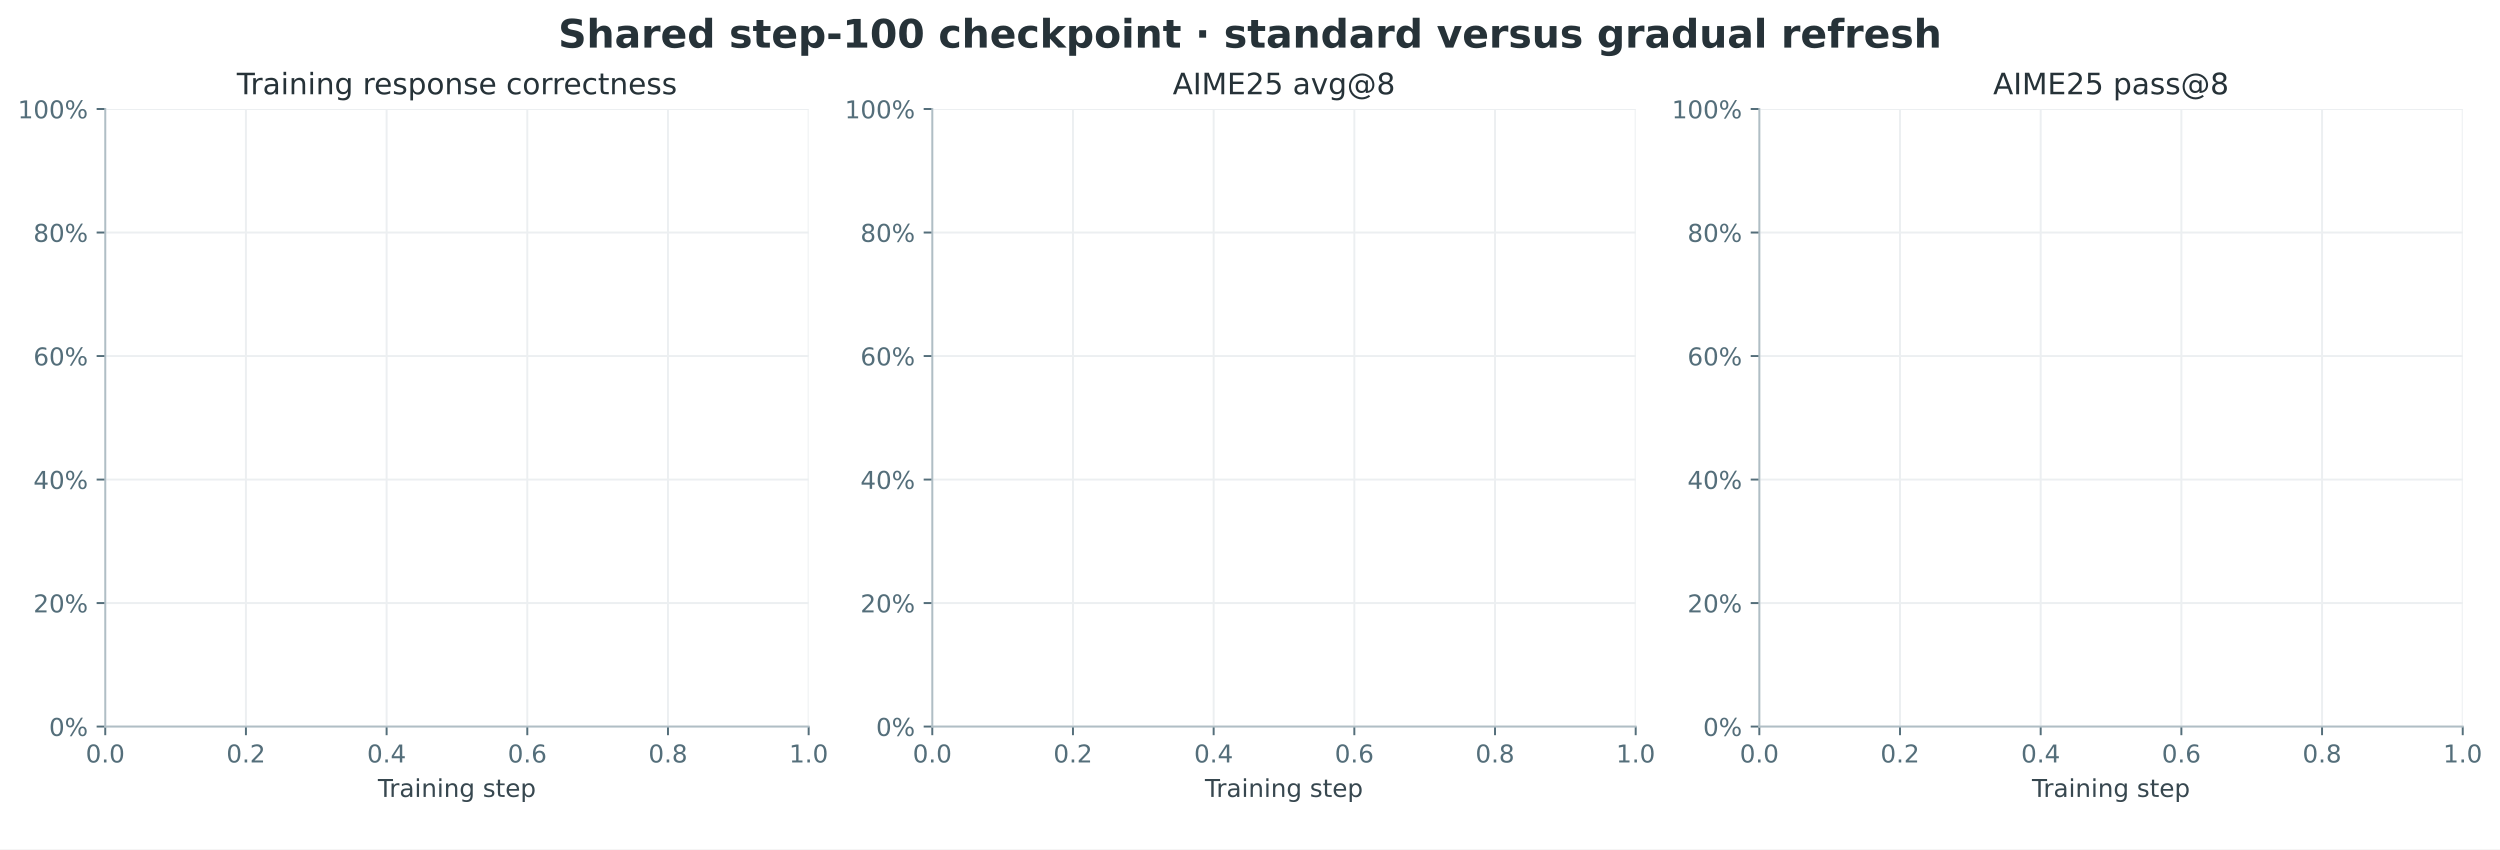
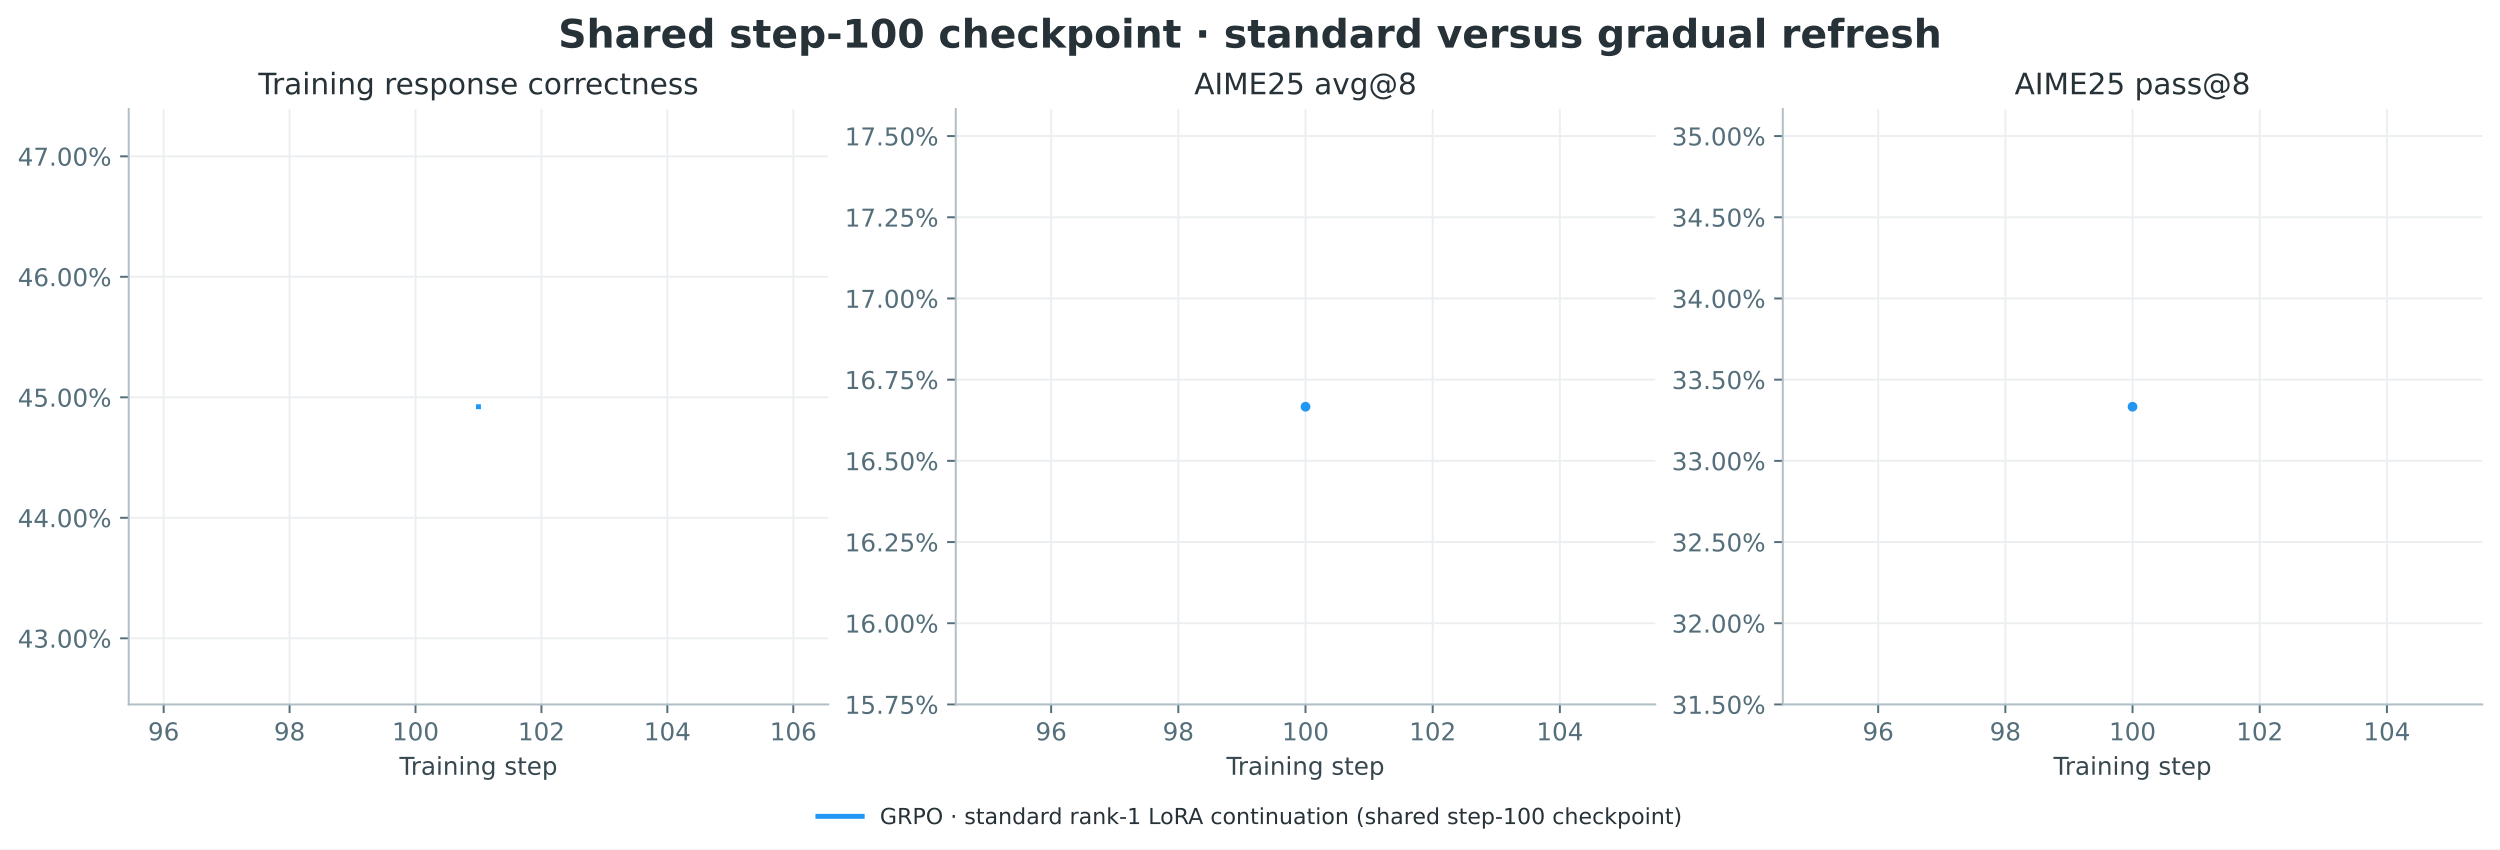
<svg xmlns="http://www.w3.org/2000/svg" xmlns:xlink="http://www.w3.org/1999/xlink" width="1016.4pt" height="345.3pt" viewBox="0 0 1016.4 345.3" version="1.1">
  <defs>
    <style type="text/css">*{stroke-linejoin: round; stroke-linecap: butt}</style>
  </defs>
  <g id="figure_1">
    <g id="patch_1">
      <path d="M 0 345.3 L 1016.4 345.3 L 1016.4 0 L 0 0 z " style="fill: #ffffff" />
    </g>
    <g id="axes_1">
      <g id="patch_2">
-         <path d="M 42.789 295.398 L 328.768 295.398 L 328.768 44.32 L 42.789 44.32 z " style="fill: #ffffff" />
+         <path d="M 52.33 286.398 L 336.72 286.398 L 336.72 44.32 L 52.33 44.32 z " style="fill: #ffffff" />
      </g>
      <g id="matplotlib.axis_1">
        <g id="xtick_1">
          <g id="line2d_1">
-             <path d="M 42.789 295.398 L 42.789 44.32 " clip-path="url(#p641fd383f0)" style="fill: none; stroke: #eceff1; stroke-width: 0.8; stroke-linecap: square" />
+             <path d="M 66.536 286.398 L 66.536 44.32 " clip-path="url(#p2295c2da92)" style="fill: none; stroke: #eceff1; stroke-width: 0.8; stroke-linecap: square" />
          </g>
          <g id="line2d_2">
            <defs>
              <path id="m4312fbdb51" d="M 0 0 L 0 3.5 " style="stroke: #546e7a; stroke-width: 0.8" />
            </defs>
            <g>
-               <use xlink:href="#m4312fbdb51" x="42.789" y="295.398" style="fill: #546e7a; stroke: #546e7a; stroke-width: 0.8" />
+               <use xlink:href="#m4312fbdb51" x="66.536" y="286.398" style="fill: #546e7a; stroke: #546e7a; stroke-width: 0.8" />
            </g>
          </g>
          <g id="text_1">
-             <text style="font-size: 10px; font-family: 'DejaVu Sans'; text-anchor: middle; fill: #546e7a" x="42.789" y="309.996" transform="rotate(-0 42.78906 309.9959)">0.0</text>
+             <text style="font-size: 10px; font-family: 'DejaVu Sans'; text-anchor: middle; fill: #546e7a" x="66.536" y="300.995" transform="rotate(-0 66.5364 300.9952)">96</text>
          </g>
        </g>
        <g id="xtick_2">
          <g id="line2d_3">
-             <path d="M 99.985 295.398 L 99.985 44.32 " clip-path="url(#p641fd383f0)" style="fill: none; stroke: #eceff1; stroke-width: 0.8; stroke-linecap: square" />
+             <path d="M 117.732 286.398 L 117.732 44.32 " clip-path="url(#p2295c2da92)" style="fill: none; stroke: #eceff1; stroke-width: 0.8; stroke-linecap: square" />
          </g>
          <g id="line2d_4">
            <g>
-               <use xlink:href="#m4312fbdb51" x="99.985" y="295.398" style="fill: #546e7a; stroke: #546e7a; stroke-width: 0.8" />
+               <use xlink:href="#m4312fbdb51" x="117.732" y="286.398" style="fill: #546e7a; stroke: #546e7a; stroke-width: 0.8" />
            </g>
          </g>
          <g id="text_2">
-             <text style="font-size: 10px; font-family: 'DejaVu Sans'; text-anchor: middle; fill: #546e7a" x="99.985" y="309.996" transform="rotate(-0 99.98491 309.9959)">0.2</text>
+             <text style="font-size: 10px; font-family: 'DejaVu Sans'; text-anchor: middle; fill: #546e7a" x="117.732" y="300.995" transform="rotate(-0 117.7317 300.9952)">98</text>
          </g>
        </g>
        <g id="xtick_3">
          <g id="line2d_5">
-             <path d="M 157.181 295.398 L 157.181 44.32 " clip-path="url(#p641fd383f0)" style="fill: none; stroke: #eceff1; stroke-width: 0.8; stroke-linecap: square" />
+             <path d="M 168.927 286.398 L 168.927 44.32 " clip-path="url(#p2295c2da92)" style="fill: none; stroke: #eceff1; stroke-width: 0.8; stroke-linecap: square" />
          </g>
          <g id="line2d_6">
            <g>
-               <use xlink:href="#m4312fbdb51" x="157.181" y="295.398" style="fill: #546e7a; stroke: #546e7a; stroke-width: 0.8" />
+               <use xlink:href="#m4312fbdb51" x="168.927" y="286.398" style="fill: #546e7a; stroke: #546e7a; stroke-width: 0.8" />
            </g>
          </g>
          <g id="text_3">
-             <text style="font-size: 10px; font-family: 'DejaVu Sans'; text-anchor: middle; fill: #546e7a" x="157.181" y="309.996" transform="rotate(-0 157.1807 309.9959)">0.4</text>
+             <text style="font-size: 10px; font-family: 'DejaVu Sans'; text-anchor: middle; fill: #546e7a" x="168.927" y="300.995" transform="rotate(-0 168.9271 300.9952)">100</text>
          </g>
        </g>
        <g id="xtick_4">
          <g id="line2d_7">
-             <path d="M 214.377 295.398 L 214.377 44.32 " clip-path="url(#p641fd383f0)" style="fill: none; stroke: #eceff1; stroke-width: 0.8; stroke-linecap: square" />
+             <path d="M 220.122 286.398 L 220.122 44.32 " clip-path="url(#p2295c2da92)" style="fill: none; stroke: #eceff1; stroke-width: 0.8; stroke-linecap: square" />
          </g>
          <g id="line2d_8">
            <g>
-               <use xlink:href="#m4312fbdb51" x="214.377" y="295.398" style="fill: #546e7a; stroke: #546e7a; stroke-width: 0.8" />
+               <use xlink:href="#m4312fbdb51" x="220.122" y="286.398" style="fill: #546e7a; stroke: #546e7a; stroke-width: 0.8" />
            </g>
          </g>
          <g id="text_4">
-             <text style="font-size: 10px; font-family: 'DejaVu Sans'; text-anchor: middle; fill: #546e7a" x="214.377" y="309.996" transform="rotate(-0 214.3766 309.9959)">0.6</text>
+             <text style="font-size: 10px; font-family: 'DejaVu Sans'; text-anchor: middle; fill: #546e7a" x="220.122" y="300.995" transform="rotate(-0 220.1224 300.9952)">102</text>
          </g>
        </g>
        <g id="xtick_5">
          <g id="line2d_9">
-             <path d="M 271.572 295.398 L 271.572 44.32 " clip-path="url(#p641fd383f0)" style="fill: none; stroke: #eceff1; stroke-width: 0.8; stroke-linecap: square" />
+             <path d="M 271.318 286.398 L 271.318 44.32 " clip-path="url(#p2295c2da92)" style="fill: none; stroke: #eceff1; stroke-width: 0.8; stroke-linecap: square" />
          </g>
          <g id="line2d_10">
            <g>
-               <use xlink:href="#m4312fbdb51" x="271.572" y="295.398" style="fill: #546e7a; stroke: #546e7a; stroke-width: 0.8" />
+               <use xlink:href="#m4312fbdb51" x="271.318" y="286.398" style="fill: #546e7a; stroke: #546e7a; stroke-width: 0.8" />
            </g>
          </g>
          <g id="text_5">
-             <text style="font-size: 10px; font-family: 'DejaVu Sans'; text-anchor: middle; fill: #546e7a" x="271.572" y="309.996" transform="rotate(-0 271.5724 309.9959)">0.8</text>
+             <text style="font-size: 10px; font-family: 'DejaVu Sans'; text-anchor: middle; fill: #546e7a" x="271.318" y="300.995" transform="rotate(-0 271.3178 300.9952)">104</text>
          </g>
        </g>
        <g id="xtick_6">
          <g id="line2d_11">
-             <path d="M 328.768 295.398 L 328.768 44.32 " clip-path="url(#p641fd383f0)" style="fill: none; stroke: #eceff1; stroke-width: 0.8; stroke-linecap: square" />
+             <path d="M 322.513 286.398 L 322.513 44.32 " clip-path="url(#p2295c2da92)" style="fill: none; stroke: #eceff1; stroke-width: 0.8; stroke-linecap: square" />
          </g>
          <g id="line2d_12">
            <g>
-               <use xlink:href="#m4312fbdb51" x="328.768" y="295.398" style="fill: #546e7a; stroke: #546e7a; stroke-width: 0.8" />
+               <use xlink:href="#m4312fbdb51" x="322.513" y="286.398" style="fill: #546e7a; stroke: #546e7a; stroke-width: 0.8" />
            </g>
          </g>
          <g id="text_6">
-             <text style="font-size: 10px; font-family: 'DejaVu Sans'; text-anchor: middle; fill: #546e7a" x="328.768" y="309.996" transform="rotate(-0 328.7683 309.9959)">1.0</text>
+             <text style="font-size: 10px; font-family: 'DejaVu Sans'; text-anchor: middle; fill: #546e7a" x="322.513" y="300.995" transform="rotate(-0 322.5131 300.9952)">106</text>
          </g>
        </g>
        <g id="text_7">
-           <text style="font-size: 10px; font-family: 'DejaVu Sans'; text-anchor: middle; fill: #37474f" x="185.779" y="323.997" transform="rotate(-0 185.7787 323.9967)">Training step</text>
+           <text style="font-size: 10px; font-family: 'DejaVu Sans'; text-anchor: middle; fill: #37474f" x="194.525" y="314.996" transform="rotate(-0 194.5248 314.996)">Training step</text>
        </g>
      </g>
      <g id="matplotlib.axis_2">
        <g id="ytick_1">
          <g id="line2d_13">
-             <path d="M 42.789 295.398 L 328.768 295.398 " clip-path="url(#p641fd383f0)" style="fill: none; stroke: #eceff1; stroke-width: 0.8; stroke-linecap: square" />
+             <path d="M 52.33 259.511 L 336.72 259.511 " clip-path="url(#p2295c2da92)" style="fill: none; stroke: #eceff1; stroke-width: 0.8; stroke-linecap: square" />
          </g>
          <g id="line2d_14">
            <defs>
              <path id="m54cceb25df" d="M 0 0 L -3.5 0 " style="stroke: #546e7a; stroke-width: 0.8" />
            </defs>
            <g>
-               <use xlink:href="#m54cceb25df" x="42.789" y="295.398" style="fill: #546e7a; stroke: #546e7a; stroke-width: 0.8" />
+               <use xlink:href="#m54cceb25df" x="52.33" y="259.511" style="fill: #546e7a; stroke: #546e7a; stroke-width: 0.8" />
            </g>
          </g>
          <g id="text_8">
-             <text style="font-size: 10px; font-family: 'DejaVu Sans'; text-anchor: end; fill: #546e7a" x="35.789" y="299.197" transform="rotate(-0 35.78906 299.1971)">0%</text>
+             <text style="font-size: 10px; font-family: 'DejaVu Sans'; text-anchor: end; fill: #546e7a" x="45.33" y="263.309" transform="rotate(-0 45.32969 263.3095)">43.00%</text>
          </g>
        </g>
        <g id="ytick_2">
          <g id="line2d_15">
-             <path d="M 42.789 245.183 L 328.768 245.183 " clip-path="url(#p641fd383f0)" style="fill: none; stroke: #eceff1; stroke-width: 0.8; stroke-linecap: square" />
+             <path d="M 52.33 210.521 L 336.72 210.521 " clip-path="url(#p2295c2da92)" style="fill: none; stroke: #eceff1; stroke-width: 0.8; stroke-linecap: square" />
          </g>
          <g id="line2d_16">
            <g>
-               <use xlink:href="#m54cceb25df" x="42.789" y="245.183" style="fill: #546e7a; stroke: #546e7a; stroke-width: 0.8" />
+               <use xlink:href="#m54cceb25df" x="52.33" y="210.521" style="fill: #546e7a; stroke: #546e7a; stroke-width: 0.8" />
            </g>
          </g>
          <g id="text_9">
-             <text style="font-size: 10px; font-family: 'DejaVu Sans'; text-anchor: end; fill: #546e7a" x="35.789" y="248.981" transform="rotate(-0 35.78906 248.9814)">20%</text>
+             <text style="font-size: 10px; font-family: 'DejaVu Sans'; text-anchor: end; fill: #546e7a" x="45.33" y="214.32" transform="rotate(-0 45.32969 214.3199)">44.00%</text>
          </g>
        </g>
        <g id="ytick_3">
          <g id="line2d_17">
-             <path d="M 42.789 194.967 L 328.768 194.967 " clip-path="url(#p641fd383f0)" style="fill: none; stroke: #eceff1; stroke-width: 0.8; stroke-linecap: square" />
+             <path d="M 52.33 161.531 L 336.72 161.531 " clip-path="url(#p2295c2da92)" style="fill: none; stroke: #eceff1; stroke-width: 0.8; stroke-linecap: square" />
          </g>
          <g id="line2d_18">
            <g>
-               <use xlink:href="#m54cceb25df" x="42.789" y="194.967" style="fill: #546e7a; stroke: #546e7a; stroke-width: 0.8" />
+               <use xlink:href="#m54cceb25df" x="52.33" y="161.531" style="fill: #546e7a; stroke: #546e7a; stroke-width: 0.8" />
            </g>
          </g>
          <g id="text_10">
-             <text style="font-size: 10px; font-family: 'DejaVu Sans'; text-anchor: end; fill: #546e7a" x="35.789" y="198.766" transform="rotate(-0 35.78906 198.7657)">40%</text>
+             <text style="font-size: 10px; font-family: 'DejaVu Sans'; text-anchor: end; fill: #546e7a" x="45.33" y="165.33" transform="rotate(-0 45.32969 165.3302)">45.00%</text>
          </g>
        </g>
        <g id="ytick_4">
          <g id="line2d_19">
-             <path d="M 42.789 144.751 L 328.768 144.751 " clip-path="url(#p641fd383f0)" style="fill: none; stroke: #eceff1; stroke-width: 0.8; stroke-linecap: square" />
+             <path d="M 52.33 112.542 L 336.72 112.542 " clip-path="url(#p2295c2da92)" style="fill: none; stroke: #eceff1; stroke-width: 0.8; stroke-linecap: square" />
          </g>
          <g id="line2d_20">
            <g>
-               <use xlink:href="#m54cceb25df" x="42.789" y="144.751" style="fill: #546e7a; stroke: #546e7a; stroke-width: 0.8" />
+               <use xlink:href="#m54cceb25df" x="52.33" y="112.542" style="fill: #546e7a; stroke: #546e7a; stroke-width: 0.8" />
            </g>
          </g>
          <g id="text_11">
-             <text style="font-size: 10px; font-family: 'DejaVu Sans'; text-anchor: end; fill: #546e7a" x="35.789" y="148.55" transform="rotate(-0 35.78906 148.55)">60%</text>
+             <text style="font-size: 10px; font-family: 'DejaVu Sans'; text-anchor: end; fill: #546e7a" x="45.33" y="116.341" transform="rotate(-0 45.32969 116.3406)">46.00%</text>
          </g>
        </g>
        <g id="ytick_5">
          <g id="line2d_21">
-             <path d="M 42.789 94.536 L 328.768 94.536 " clip-path="url(#p641fd383f0)" style="fill: none; stroke: #eceff1; stroke-width: 0.8; stroke-linecap: square" />
+             <path d="M 52.33 63.552 L 336.72 63.552 " clip-path="url(#p2295c2da92)" style="fill: none; stroke: #eceff1; stroke-width: 0.8; stroke-linecap: square" />
          </g>
          <g id="line2d_22">
            <g>
-               <use xlink:href="#m54cceb25df" x="42.789" y="94.536" style="fill: #546e7a; stroke: #546e7a; stroke-width: 0.8" />
+               <use xlink:href="#m54cceb25df" x="52.33" y="63.552" style="fill: #546e7a; stroke: #546e7a; stroke-width: 0.8" />
            </g>
          </g>
          <g id="text_12">
-             <text style="font-size: 10px; font-family: 'DejaVu Sans'; text-anchor: end; fill: #546e7a" x="35.789" y="98.334" transform="rotate(-0 35.78906 98.33436)">80%</text>
-           </g>
-         </g>
-         <g id="ytick_6">
-           <g id="line2d_23">
-             <path d="M 42.789 44.32 L 328.768 44.32 " clip-path="url(#p641fd383f0)" style="fill: none; stroke: #eceff1; stroke-width: 0.8; stroke-linecap: square" />
-           </g>
-           <g id="line2d_24">
-             <g>
-               <use xlink:href="#m54cceb25df" x="42.789" y="44.32" style="fill: #546e7a; stroke: #546e7a; stroke-width: 0.8" />
-             </g>
-           </g>
-           <g id="text_13">
-             <text style="font-size: 10px; font-family: 'DejaVu Sans'; text-anchor: end; fill: #546e7a" x="35.789" y="48.119" transform="rotate(-0 35.78906 48.11868)">100%</text>
-           </g>
-         </g>
+             <text style="font-size: 10px; font-family: 'DejaVu Sans'; text-anchor: end; fill: #546e7a" x="45.33" y="67.351" transform="rotate(-0 45.32969 67.35094)">47.00%</text>
+           </g>
+         </g>
+       </g>
+       <g id="line2d_23">
+         <path d="M 194.525 165.359 " clip-path="url(#p2295c2da92)" style="fill: none; stroke: #2196f3; stroke-opacity: 0.16; stroke-linecap: square" />
+       </g>
+       <g id="line2d_24">
+         <path d="M 194.525 165.359 " clip-path="url(#p2295c2da92)" style="fill: none; stroke: #2196f3; stroke-width: 2; stroke-linecap: square" />
      </g>
      <g id="patch_3">
-         <path d="M 42.789 295.398 L 42.789 44.32 " style="fill: none; stroke: #b0bec5; stroke-width: 0.8; stroke-linejoin: miter; stroke-linecap: square" />
+         <path d="M 52.33 286.398 L 52.33 44.32 " style="fill: none; stroke: #b0bec5; stroke-width: 0.8; stroke-linejoin: miter; stroke-linecap: square" />
      </g>
      <g id="patch_4">
-         <path d="M 42.789 295.398 L 328.768 295.398 " style="fill: none; stroke: #b0bec5; stroke-width: 0.8; stroke-linejoin: miter; stroke-linecap: square" />
-       </g>
-       <g id="text_14">
-         <text style="font-size: 12px; font-family: 'DejaVu Sans'; text-anchor: middle; fill: #263238" x="185.779" y="38.32" transform="rotate(-0 185.7787 38.31985)">Training response correctness</text>
+         <path d="M 52.33 286.398 L 336.72 286.398 " style="fill: none; stroke: #b0bec5; stroke-width: 0.8; stroke-linejoin: miter; stroke-linecap: square" />
+       </g>
+       <g id="text_13">
+         <text style="font-size: 12px; font-family: 'DejaVu Sans'; text-anchor: middle; fill: #263238" x="194.525" y="38.32" transform="rotate(-0 194.5248 38.31985)">Training response correctness</text>
      </g>
    </g>
    <g id="axes_2">
      <g id="patch_5">
-         <path d="M 379.029 295.398 L 665.008 295.398 L 665.008 44.32 L 379.029 44.32 z " style="fill: #ffffff" />
+         <path d="M 388.57 286.398 L 672.96 286.398 L 672.96 44.32 L 388.57 44.32 z " style="fill: #ffffff" />
      </g>
      <g id="matplotlib.axis_3">
        <g id="xtick_7">
          <g id="line2d_25">
-             <path d="M 379.029 295.398 L 379.029 44.32 " clip-path="url(#p138e545940)" style="fill: none; stroke: #eceff1; stroke-width: 0.8; stroke-linecap: square" />
+             <path d="M 427.35 286.398 L 427.35 44.32 " clip-path="url(#pd91ec1a549)" style="fill: none; stroke: #eceff1; stroke-width: 0.8; stroke-linecap: square" />
          </g>
          <g id="line2d_26">
            <g>
-               <use xlink:href="#m4312fbdb51" x="379.029" y="295.398" style="fill: #546e7a; stroke: #546e7a; stroke-width: 0.8" />
-             </g>
-           </g>
-           <g id="text_15">
-             <text style="font-size: 10px; font-family: 'DejaVu Sans'; text-anchor: middle; fill: #546e7a" x="379.029" y="309.996" transform="rotate(-0 379.0289 309.9959)">0.0</text>
+               <use xlink:href="#m4312fbdb51" x="427.35" y="286.398" style="fill: #546e7a; stroke: #546e7a; stroke-width: 0.8" />
+             </g>
+           </g>
+           <g id="text_14">
+             <text style="font-size: 10px; font-family: 'DejaVu Sans'; text-anchor: middle; fill: #546e7a" x="427.35" y="300.995" transform="rotate(-0 427.35 300.9952)">96</text>
          </g>
        </g>
        <g id="xtick_8">
          <g id="line2d_27">
-             <path d="M 436.225 295.398 L 436.225 44.32 " clip-path="url(#p138e545940)" style="fill: none; stroke: #eceff1; stroke-width: 0.8; stroke-linecap: square" />
+             <path d="M 479.057 286.398 L 479.057 44.32 " clip-path="url(#pd91ec1a549)" style="fill: none; stroke: #eceff1; stroke-width: 0.8; stroke-linecap: square" />
          </g>
          <g id="line2d_28">
            <g>
-               <use xlink:href="#m4312fbdb51" x="436.225" y="295.398" style="fill: #546e7a; stroke: #546e7a; stroke-width: 0.8" />
-             </g>
-           </g>
-           <g id="text_16">
-             <text style="font-size: 10px; font-family: 'DejaVu Sans'; text-anchor: middle; fill: #546e7a" x="436.225" y="309.996" transform="rotate(-0 436.2247 309.9959)">0.2</text>
+               <use xlink:href="#m4312fbdb51" x="479.057" y="286.398" style="fill: #546e7a; stroke: #546e7a; stroke-width: 0.8" />
+             </g>
+           </g>
+           <g id="text_15">
+             <text style="font-size: 10px; font-family: 'DejaVu Sans'; text-anchor: middle; fill: #546e7a" x="479.057" y="300.995" transform="rotate(-0 479.0573 300.9952)">98</text>
          </g>
        </g>
        <g id="xtick_9">
          <g id="line2d_29">
-             <path d="M 493.421 295.398 L 493.421 44.32 " clip-path="url(#p138e545940)" style="fill: none; stroke: #eceff1; stroke-width: 0.8; stroke-linecap: square" />
+             <path d="M 530.765 286.398 L 530.765 44.32 " clip-path="url(#pd91ec1a549)" style="fill: none; stroke: #eceff1; stroke-width: 0.8; stroke-linecap: square" />
          </g>
          <g id="line2d_30">
            <g>
-               <use xlink:href="#m4312fbdb51" x="493.421" y="295.398" style="fill: #546e7a; stroke: #546e7a; stroke-width: 0.8" />
-             </g>
-           </g>
-           <g id="text_17">
-             <text style="font-size: 10px; font-family: 'DejaVu Sans'; text-anchor: middle; fill: #546e7a" x="493.421" y="309.996" transform="rotate(-0 493.4206 309.9959)">0.4</text>
+               <use xlink:href="#m4312fbdb51" x="530.765" y="286.398" style="fill: #546e7a; stroke: #546e7a; stroke-width: 0.8" />
+             </g>
+           </g>
+           <g id="text_16">
+             <text style="font-size: 10px; font-family: 'DejaVu Sans'; text-anchor: middle; fill: #546e7a" x="530.765" y="300.995" transform="rotate(-0 530.7646 300.9952)">100</text>
          </g>
        </g>
        <g id="xtick_10">
          <g id="line2d_31">
-             <path d="M 550.616 295.398 L 550.616 44.32 " clip-path="url(#p138e545940)" style="fill: none; stroke: #eceff1; stroke-width: 0.8; stroke-linecap: square" />
+             <path d="M 582.472 286.398 L 582.472 44.32 " clip-path="url(#pd91ec1a549)" style="fill: none; stroke: #eceff1; stroke-width: 0.8; stroke-linecap: square" />
          </g>
          <g id="line2d_32">
            <g>
-               <use xlink:href="#m4312fbdb51" x="550.616" y="295.398" style="fill: #546e7a; stroke: #546e7a; stroke-width: 0.8" />
-             </g>
-           </g>
-           <g id="text_18">
-             <text style="font-size: 10px; font-family: 'DejaVu Sans'; text-anchor: middle; fill: #546e7a" x="550.616" y="309.996" transform="rotate(-0 550.6164 309.9959)">0.6</text>
+               <use xlink:href="#m4312fbdb51" x="582.472" y="286.398" style="fill: #546e7a; stroke: #546e7a; stroke-width: 0.8" />
+             </g>
+           </g>
+           <g id="text_17">
+             <text style="font-size: 10px; font-family: 'DejaVu Sans'; text-anchor: middle; fill: #546e7a" x="582.472" y="300.995" transform="rotate(-0 582.4719 300.9952)">102</text>
          </g>
        </g>
        <g id="xtick_11">
          <g id="line2d_33">
-             <path d="M 607.812 295.398 L 607.812 44.32 " clip-path="url(#p138e545940)" style="fill: none; stroke: #eceff1; stroke-width: 0.8; stroke-linecap: square" />
+             <path d="M 634.179 286.398 L 634.179 44.32 " clip-path="url(#pd91ec1a549)" style="fill: none; stroke: #eceff1; stroke-width: 0.8; stroke-linecap: square" />
          </g>
          <g id="line2d_34">
            <g>
-               <use xlink:href="#m4312fbdb51" x="607.812" y="295.398" style="fill: #546e7a; stroke: #546e7a; stroke-width: 0.8" />
-             </g>
-           </g>
-           <g id="text_19">
-             <text style="font-size: 10px; font-family: 'DejaVu Sans'; text-anchor: middle; fill: #546e7a" x="607.812" y="309.996" transform="rotate(-0 607.8123 309.9959)">0.8</text>
-           </g>
-         </g>
-         <g id="xtick_12">
+               <use xlink:href="#m4312fbdb51" x="634.179" y="286.398" style="fill: #546e7a; stroke: #546e7a; stroke-width: 0.8" />
+             </g>
+           </g>
+           <g id="text_18">
+             <text style="font-size: 10px; font-family: 'DejaVu Sans'; text-anchor: middle; fill: #546e7a" x="634.179" y="300.995" transform="rotate(-0 634.1792 300.9952)">104</text>
+           </g>
+         </g>
+         <g id="text_19">
+           <text style="font-size: 10px; font-family: 'DejaVu Sans'; text-anchor: middle; fill: #37474f" x="530.765" y="314.996" transform="rotate(-0 530.7646 314.996)">Training step</text>
+         </g>
+       </g>
+       <g id="matplotlib.axis_4">
+         <g id="ytick_6">
          <g id="line2d_35">
-             <path d="M 665.008 295.398 L 665.008 44.32 " clip-path="url(#p138e545940)" style="fill: none; stroke: #eceff1; stroke-width: 0.8; stroke-linecap: square" />
+             <path d="M 388.57 286.398 L 672.96 286.398 " clip-path="url(#pd91ec1a549)" style="fill: none; stroke: #eceff1; stroke-width: 0.8; stroke-linecap: square" />
          </g>
          <g id="line2d_36">
            <g>
-               <use xlink:href="#m4312fbdb51" x="665.008" y="295.398" style="fill: #546e7a; stroke: #546e7a; stroke-width: 0.8" />
+               <use xlink:href="#m54cceb25df" x="388.57" y="286.398" style="fill: #546e7a; stroke: #546e7a; stroke-width: 0.8" />
            </g>
          </g>
          <g id="text_20">
-             <text style="font-size: 10px; font-family: 'DejaVu Sans'; text-anchor: middle; fill: #546e7a" x="665.008" y="309.996" transform="rotate(-0 665.0081 309.9959)">1.0</text>
-           </g>
-         </g>
-         <g id="text_21">
-           <text style="font-size: 10px; font-family: 'DejaVu Sans'; text-anchor: middle; fill: #37474f" x="522.019" y="323.997" transform="rotate(-0 522.0185 323.9967)">Training step</text>
-         </g>
-       </g>
-       <g id="matplotlib.axis_4">
+             <text style="font-size: 10px; font-family: 'DejaVu Sans'; text-anchor: end; fill: #546e7a" x="381.57" y="290.196" transform="rotate(-0 381.5695 290.1964)">15.75%</text>
+           </g>
+         </g>
        <g id="ytick_7">
          <g id="line2d_37">
-             <path d="M 379.029 295.398 L 665.008 295.398 " clip-path="url(#p138e545940)" style="fill: none; stroke: #eceff1; stroke-width: 0.8; stroke-linecap: square" />
+             <path d="M 388.57 253.387 L 672.96 253.387 " clip-path="url(#pd91ec1a549)" style="fill: none; stroke: #eceff1; stroke-width: 0.8; stroke-linecap: square" />
          </g>
          <g id="line2d_38">
            <g>
-               <use xlink:href="#m54cceb25df" x="379.029" y="295.398" style="fill: #546e7a; stroke: #546e7a; stroke-width: 0.8" />
-             </g>
-           </g>
-           <g id="text_22">
-             <text style="font-size: 10px; font-family: 'DejaVu Sans'; text-anchor: end; fill: #546e7a" x="372.029" y="299.197" transform="rotate(-0 372.0289 299.1971)">0%</text>
+               <use xlink:href="#m54cceb25df" x="388.57" y="253.387" style="fill: #546e7a; stroke: #546e7a; stroke-width: 0.8" />
+             </g>
+           </g>
+           <g id="text_21">
+             <text style="font-size: 10px; font-family: 'DejaVu Sans'; text-anchor: end; fill: #546e7a" x="381.57" y="257.186" transform="rotate(-0 381.5695 257.1858)">16.00%</text>
          </g>
        </g>
        <g id="ytick_8">
          <g id="line2d_39">
-             <path d="M 379.029 245.183 L 665.008 245.183 " clip-path="url(#p138e545940)" style="fill: none; stroke: #eceff1; stroke-width: 0.8; stroke-linecap: square" />
+             <path d="M 388.57 220.376 L 672.96 220.376 " clip-path="url(#pd91ec1a549)" style="fill: none; stroke: #eceff1; stroke-width: 0.8; stroke-linecap: square" />
          </g>
          <g id="line2d_40">
            <g>
-               <use xlink:href="#m54cceb25df" x="379.029" y="245.183" style="fill: #546e7a; stroke: #546e7a; stroke-width: 0.8" />
-             </g>
-           </g>
-           <g id="text_23">
-             <text style="font-size: 10px; font-family: 'DejaVu Sans'; text-anchor: end; fill: #546e7a" x="372.029" y="248.981" transform="rotate(-0 372.0289 248.9814)">20%</text>
+               <use xlink:href="#m54cceb25df" x="388.57" y="220.376" style="fill: #546e7a; stroke: #546e7a; stroke-width: 0.8" />
+             </g>
+           </g>
+           <g id="text_22">
+             <text style="font-size: 10px; font-family: 'DejaVu Sans'; text-anchor: end; fill: #546e7a" x="381.57" y="224.175" transform="rotate(-0 381.5695 224.1752)">16.25%</text>
          </g>
        </g>
        <g id="ytick_9">
          <g id="line2d_41">
-             <path d="M 379.029 194.967 L 665.008 194.967 " clip-path="url(#p138e545940)" style="fill: none; stroke: #eceff1; stroke-width: 0.8; stroke-linecap: square" />
+             <path d="M 388.57 187.366 L 672.96 187.366 " clip-path="url(#pd91ec1a549)" style="fill: none; stroke: #eceff1; stroke-width: 0.8; stroke-linecap: square" />
          </g>
          <g id="line2d_42">
            <g>
-               <use xlink:href="#m54cceb25df" x="379.029" y="194.967" style="fill: #546e7a; stroke: #546e7a; stroke-width: 0.8" />
-             </g>
-           </g>
-           <g id="text_24">
-             <text style="font-size: 10px; font-family: 'DejaVu Sans'; text-anchor: end; fill: #546e7a" x="372.029" y="198.766" transform="rotate(-0 372.0289 198.7657)">40%</text>
+               <use xlink:href="#m54cceb25df" x="388.57" y="187.366" style="fill: #546e7a; stroke: #546e7a; stroke-width: 0.8" />
+             </g>
+           </g>
+           <g id="text_23">
+             <text style="font-size: 10px; font-family: 'DejaVu Sans'; text-anchor: end; fill: #546e7a" x="381.57" y="191.165" transform="rotate(-0 381.5695 191.1646)">16.50%</text>
          </g>
        </g>
        <g id="ytick_10">
          <g id="line2d_43">
-             <path d="M 379.029 144.751 L 665.008 144.751 " clip-path="url(#p138e545940)" style="fill: none; stroke: #eceff1; stroke-width: 0.8; stroke-linecap: square" />
+             <path d="M 388.57 154.355 L 672.96 154.355 " clip-path="url(#pd91ec1a549)" style="fill: none; stroke: #eceff1; stroke-width: 0.8; stroke-linecap: square" />
          </g>
          <g id="line2d_44">
            <g>
-               <use xlink:href="#m54cceb25df" x="379.029" y="144.751" style="fill: #546e7a; stroke: #546e7a; stroke-width: 0.8" />
-             </g>
-           </g>
-           <g id="text_25">
-             <text style="font-size: 10px; font-family: 'DejaVu Sans'; text-anchor: end; fill: #546e7a" x="372.029" y="148.55" transform="rotate(-0 372.0289 148.55)">60%</text>
+               <use xlink:href="#m54cceb25df" x="388.57" y="154.355" style="fill: #546e7a; stroke: #546e7a; stroke-width: 0.8" />
+             </g>
+           </g>
+           <g id="text_24">
+             <text style="font-size: 10px; font-family: 'DejaVu Sans'; text-anchor: end; fill: #546e7a" x="381.57" y="158.154" transform="rotate(-0 381.5695 158.154)">16.75%</text>
          </g>
        </g>
        <g id="ytick_11">
          <g id="line2d_45">
-             <path d="M 379.029 94.536 L 665.008 94.536 " clip-path="url(#p138e545940)" style="fill: none; stroke: #eceff1; stroke-width: 0.8; stroke-linecap: square" />
+             <path d="M 388.57 121.345 L 672.96 121.345 " clip-path="url(#pd91ec1a549)" style="fill: none; stroke: #eceff1; stroke-width: 0.8; stroke-linecap: square" />
          </g>
          <g id="line2d_46">
            <g>
-               <use xlink:href="#m54cceb25df" x="379.029" y="94.536" style="fill: #546e7a; stroke: #546e7a; stroke-width: 0.8" />
-             </g>
-           </g>
-           <g id="text_26">
-             <text style="font-size: 10px; font-family: 'DejaVu Sans'; text-anchor: end; fill: #546e7a" x="372.029" y="98.334" transform="rotate(-0 372.0289 98.33436)">80%</text>
+               <use xlink:href="#m54cceb25df" x="388.57" y="121.345" style="fill: #546e7a; stroke: #546e7a; stroke-width: 0.8" />
+             </g>
+           </g>
+           <g id="text_25">
+             <text style="font-size: 10px; font-family: 'DejaVu Sans'; text-anchor: end; fill: #546e7a" x="381.57" y="125.143" transform="rotate(-0 381.5695 125.1434)">17.00%</text>
          </g>
        </g>
        <g id="ytick_12">
          <g id="line2d_47">
-             <path d="M 379.029 44.32 L 665.008 44.32 " clip-path="url(#p138e545940)" style="fill: none; stroke: #eceff1; stroke-width: 0.8; stroke-linecap: square" />
+             <path d="M 388.57 88.334 L 672.96 88.334 " clip-path="url(#pd91ec1a549)" style="fill: none; stroke: #eceff1; stroke-width: 0.8; stroke-linecap: square" />
          </g>
          <g id="line2d_48">
            <g>
-               <use xlink:href="#m54cceb25df" x="379.029" y="44.32" style="fill: #546e7a; stroke: #546e7a; stroke-width: 0.8" />
+               <use xlink:href="#m54cceb25df" x="388.57" y="88.334" style="fill: #546e7a; stroke: #546e7a; stroke-width: 0.8" />
+             </g>
+           </g>
+           <g id="text_26">
+             <text style="font-size: 10px; font-family: 'DejaVu Sans'; text-anchor: end; fill: #546e7a" x="381.57" y="92.133" transform="rotate(-0 381.5695 92.13281)">17.25%</text>
+           </g>
+         </g>
+         <g id="ytick_13">
+           <g id="line2d_49">
+             <path d="M 388.57 55.323 L 672.96 55.323 " clip-path="url(#pd91ec1a549)" style="fill: none; stroke: #eceff1; stroke-width: 0.8; stroke-linecap: square" />
+           </g>
+           <g id="line2d_50">
+             <g>
+               <use xlink:href="#m54cceb25df" x="388.57" y="55.323" style="fill: #546e7a; stroke: #546e7a; stroke-width: 0.8" />
            </g>
          </g>
          <g id="text_27">
-             <text style="font-size: 10px; font-family: 'DejaVu Sans'; text-anchor: end; fill: #546e7a" x="372.029" y="48.119" transform="rotate(-0 372.0289 48.11868)">100%</text>
-           </g>
+             <text style="font-size: 10px; font-family: 'DejaVu Sans'; text-anchor: end; fill: #546e7a" x="381.57" y="59.122" transform="rotate(-0 381.5695 59.12221)">17.50%</text>
+           </g>
+         </g>
+       </g>
+       <g id="line2d_51">
+         <path d="M 530.765 165.359 " clip-path="url(#pd91ec1a549)" style="fill: none; stroke: #2196f3; stroke-width: 2; stroke-linecap: square" />
+         <defs>
+           <path id="mfb50a57097" d="M 0 1.5 C 0.398 1.5 0.779 1.342 1.061 1.061 C 1.342 0.779 1.5 0.398 1.5 0 C 1.5 -0.398 1.342 -0.779 1.061 -1.061 C 0.779 -1.342 0.398 -1.5 0 -1.5 C -0.398 -1.5 -0.779 -1.342 -1.061 -1.061 C -1.342 -0.779 -1.5 -0.398 -1.5 0 C -1.5 0.398 -1.342 0.779 -1.061 1.061 C -0.779 1.342 -0.398 1.5 0 1.5 z " style="stroke: #2196f3" />
+         </defs>
+         <g clip-path="url(#pd91ec1a549)">
+           <use xlink:href="#mfb50a57097" x="530.765" y="165.359" style="fill: #2196f3; stroke: #2196f3" />
        </g>
      </g>
      <g id="patch_6">
-         <path d="M 379.029 295.398 L 379.029 44.32 " style="fill: none; stroke: #b0bec5; stroke-width: 0.8; stroke-linejoin: miter; stroke-linecap: square" />
+         <path d="M 388.57 286.398 L 388.57 44.32 " style="fill: none; stroke: #b0bec5; stroke-width: 0.8; stroke-linejoin: miter; stroke-linecap: square" />
      </g>
      <g id="patch_7">
-         <path d="M 379.029 295.398 L 665.008 295.398 " style="fill: none; stroke: #b0bec5; stroke-width: 0.8; stroke-linejoin: miter; stroke-linecap: square" />
+         <path d="M 388.57 286.398 L 672.96 286.398 " style="fill: none; stroke: #b0bec5; stroke-width: 0.8; stroke-linejoin: miter; stroke-linecap: square" />
      </g>
      <g id="text_28">
-         <text style="font-size: 12px; font-family: 'DejaVu Sans'; text-anchor: middle; fill: #263238" x="522.019" y="38.32" transform="rotate(-0 522.0185 38.31985)">AIME25 avg@8</text>
+         <text style="font-size: 12px; font-family: 'DejaVu Sans'; text-anchor: middle; fill: #263238" x="530.765" y="38.32" transform="rotate(-0 530.7646 38.31985)">AIME25 avg@8</text>
      </g>
    </g>
    <g id="axes_3">
      <g id="patch_8">
-         <path d="M 715.269 295.398 L 1001.248 295.398 L 1001.248 44.32 L 715.269 44.32 z " style="fill: #ffffff" />
+         <path d="M 724.809 286.398 L 1009.2 286.398 L 1009.2 44.32 L 724.809 44.32 z " style="fill: #ffffff" />
      </g>
      <g id="matplotlib.axis_5">
+         <g id="xtick_12">
+           <g id="line2d_52">
+             <path d="M 763.59 286.398 L 763.59 44.32 " clip-path="url(#p7250590fe9)" style="fill: none; stroke: #eceff1; stroke-width: 0.8; stroke-linecap: square" />
+           </g>
+           <g id="line2d_53">
+             <g>
+               <use xlink:href="#m4312fbdb51" x="763.59" y="286.398" style="fill: #546e7a; stroke: #546e7a; stroke-width: 0.8" />
+             </g>
+           </g>
+           <g id="text_29">
+             <text style="font-size: 10px; font-family: 'DejaVu Sans'; text-anchor: middle; fill: #546e7a" x="763.59" y="300.995" transform="rotate(-0 763.5898 300.9952)">96</text>
+           </g>
+         </g>
        <g id="xtick_13">
-           <g id="line2d_49">
-             <path d="M 715.269 295.398 L 715.269 44.32 " clip-path="url(#p17c0fa0f33)" style="fill: none; stroke: #eceff1; stroke-width: 0.8; stroke-linecap: square" />
-           </g>
-           <g id="line2d_50">
-             <g>
-               <use xlink:href="#m4312fbdb51" x="715.269" y="295.398" style="fill: #546e7a; stroke: #546e7a; stroke-width: 0.8" />
-             </g>
-           </g>
-           <g id="text_29">
-             <text style="font-size: 10px; font-family: 'DejaVu Sans'; text-anchor: middle; fill: #546e7a" x="715.269" y="309.996" transform="rotate(-0 715.2687 309.9959)">0.0</text>
+           <g id="line2d_54">
+             <path d="M 815.297 286.398 L 815.297 44.32 " clip-path="url(#p7250590fe9)" style="fill: none; stroke: #eceff1; stroke-width: 0.8; stroke-linecap: square" />
+           </g>
+           <g id="line2d_55">
+             <g>
+               <use xlink:href="#m4312fbdb51" x="815.297" y="286.398" style="fill: #546e7a; stroke: #546e7a; stroke-width: 0.8" />
+             </g>
+           </g>
+           <g id="text_30">
+             <text style="font-size: 10px; font-family: 'DejaVu Sans'; text-anchor: middle; fill: #546e7a" x="815.297" y="300.995" transform="rotate(-0 815.2971 300.9952)">98</text>
          </g>
        </g>
        <g id="xtick_14">
-           <g id="line2d_51">
-             <path d="M 772.465 295.398 L 772.465 44.32 " clip-path="url(#p17c0fa0f33)" style="fill: none; stroke: #eceff1; stroke-width: 0.8; stroke-linecap: square" />
-           </g>
-           <g id="line2d_52">
-             <g>
-               <use xlink:href="#m4312fbdb51" x="772.465" y="295.398" style="fill: #546e7a; stroke: #546e7a; stroke-width: 0.8" />
-             </g>
-           </g>
-           <g id="text_30">
-             <text style="font-size: 10px; font-family: 'DejaVu Sans'; text-anchor: middle; fill: #546e7a" x="772.465" y="309.996" transform="rotate(-0 772.4646 309.9959)">0.2</text>
+           <g id="line2d_56">
+             <path d="M 867.004 286.398 L 867.004 44.32 " clip-path="url(#p7250590fe9)" style="fill: none; stroke: #eceff1; stroke-width: 0.8; stroke-linecap: square" />
+           </g>
+           <g id="line2d_57">
+             <g>
+               <use xlink:href="#m4312fbdb51" x="867.004" y="286.398" style="fill: #546e7a; stroke: #546e7a; stroke-width: 0.8" />
+             </g>
+           </g>
+           <g id="text_31">
+             <text style="font-size: 10px; font-family: 'DejaVu Sans'; text-anchor: middle; fill: #546e7a" x="867.004" y="300.995" transform="rotate(-0 867.0044 300.9952)">100</text>
          </g>
        </g>
        <g id="xtick_15">
-           <g id="line2d_53">
-             <path d="M 829.66 295.398 L 829.66 44.32 " clip-path="url(#p17c0fa0f33)" style="fill: none; stroke: #eceff1; stroke-width: 0.8; stroke-linecap: square" />
-           </g>
-           <g id="line2d_54">
-             <g>
-               <use xlink:href="#m4312fbdb51" x="829.66" y="295.398" style="fill: #546e7a; stroke: #546e7a; stroke-width: 0.8" />
-             </g>
-           </g>
-           <g id="text_31">
-             <text style="font-size: 10px; font-family: 'DejaVu Sans'; text-anchor: middle; fill: #546e7a" x="829.66" y="309.996" transform="rotate(-0 829.6604 309.9959)">0.4</text>
+           <g id="line2d_58">
+             <path d="M 918.712 286.398 L 918.712 44.32 " clip-path="url(#p7250590fe9)" style="fill: none; stroke: #eceff1; stroke-width: 0.8; stroke-linecap: square" />
+           </g>
+           <g id="line2d_59">
+             <g>
+               <use xlink:href="#m4312fbdb51" x="918.712" y="286.398" style="fill: #546e7a; stroke: #546e7a; stroke-width: 0.8" />
+             </g>
+           </g>
+           <g id="text_32">
+             <text style="font-size: 10px; font-family: 'DejaVu Sans'; text-anchor: middle; fill: #546e7a" x="918.712" y="300.995" transform="rotate(-0 918.7117 300.9952)">102</text>
          </g>
        </g>
        <g id="xtick_16">
-           <g id="line2d_55">
-             <path d="M 886.856 295.398 L 886.856 44.32 " clip-path="url(#p17c0fa0f33)" style="fill: none; stroke: #eceff1; stroke-width: 0.8; stroke-linecap: square" />
-           </g>
-           <g id="line2d_56">
-             <g>
-               <use xlink:href="#m4312fbdb51" x="886.856" y="295.398" style="fill: #546e7a; stroke: #546e7a; stroke-width: 0.8" />
-             </g>
-           </g>
-           <g id="text_32">
-             <text style="font-size: 10px; font-family: 'DejaVu Sans'; text-anchor: middle; fill: #546e7a" x="886.856" y="309.996" transform="rotate(-0 886.8563 309.9959)">0.6</text>
-           </g>
-         </g>
-         <g id="xtick_17">
-           <g id="line2d_57">
-             <path d="M 944.052 295.398 L 944.052 44.32 " clip-path="url(#p17c0fa0f33)" style="fill: none; stroke: #eceff1; stroke-width: 0.8; stroke-linecap: square" />
-           </g>
-           <g id="line2d_58">
-             <g>
-               <use xlink:href="#m4312fbdb51" x="944.052" y="295.398" style="fill: #546e7a; stroke: #546e7a; stroke-width: 0.8" />
+           <g id="line2d_60">
+             <path d="M 970.419 286.398 L 970.419 44.32 " clip-path="url(#p7250590fe9)" style="fill: none; stroke: #eceff1; stroke-width: 0.8; stroke-linecap: square" />
+           </g>
+           <g id="line2d_61">
+             <g>
+               <use xlink:href="#m4312fbdb51" x="970.419" y="286.398" style="fill: #546e7a; stroke: #546e7a; stroke-width: 0.8" />
            </g>
          </g>
          <g id="text_33">
-             <text style="font-size: 10px; font-family: 'DejaVu Sans'; text-anchor: middle; fill: #546e7a" x="944.052" y="309.996" transform="rotate(-0 944.0521 309.9959)">0.8</text>
-           </g>
-         </g>
-         <g id="xtick_18">
-           <g id="line2d_59">
-             <path d="M 1001.248 295.398 L 1001.248 44.32 " clip-path="url(#p17c0fa0f33)" style="fill: none; stroke: #eceff1; stroke-width: 0.8; stroke-linecap: square" />
-           </g>
-           <g id="line2d_60">
-             <g>
-               <use xlink:href="#m4312fbdb51" x="1001.248" y="295.398" style="fill: #546e7a; stroke: #546e7a; stroke-width: 0.8" />
-             </g>
-           </g>
-           <g id="text_34">
-             <text style="font-size: 10px; font-family: 'DejaVu Sans'; text-anchor: middle; fill: #546e7a" x="1001.248" y="309.996" transform="rotate(-0 1001.248 309.9959)">1.0</text>
-           </g>
-         </g>
-         <g id="text_35">
-           <text style="font-size: 10px; font-family: 'DejaVu Sans'; text-anchor: middle; fill: #37474f" x="858.258" y="323.997" transform="rotate(-0 858.2583 323.9967)">Training step</text>
+             <text style="font-size: 10px; font-family: 'DejaVu Sans'; text-anchor: middle; fill: #546e7a" x="970.419" y="300.995" transform="rotate(-0 970.419 300.9952)">104</text>
+           </g>
+         </g>
+         <g id="text_34">
+           <text style="font-size: 10px; font-family: 'DejaVu Sans'; text-anchor: middle; fill: #37474f" x="867.004" y="314.996" transform="rotate(-0 867.0044 314.996)">Training step</text>
        </g>
      </g>
      <g id="matplotlib.axis_6">
-         <g id="ytick_13">
-           <g id="line2d_61">
-             <path d="M 715.269 295.398 L 1001.248 295.398 " clip-path="url(#p17c0fa0f33)" style="fill: none; stroke: #eceff1; stroke-width: 0.8; stroke-linecap: square" />
-           </g>
+         <g id="ytick_14">
          <g id="line2d_62">
-             <g>
-               <use xlink:href="#m54cceb25df" x="715.269" y="295.398" style="fill: #546e7a; stroke: #546e7a; stroke-width: 0.8" />
+             <path d="M 724.809 286.398 L 1009.2 286.398 " clip-path="url(#p7250590fe9)" style="fill: none; stroke: #eceff1; stroke-width: 0.8; stroke-linecap: square" />
+           </g>
+           <g id="line2d_63">
+             <g>
+               <use xlink:href="#m54cceb25df" x="724.809" y="286.398" style="fill: #546e7a; stroke: #546e7a; stroke-width: 0.8" />
+             </g>
+           </g>
+           <g id="text_35">
+             <text style="font-size: 10px; font-family: 'DejaVu Sans'; text-anchor: end; fill: #546e7a" x="717.809" y="290.196" transform="rotate(-0 717.8094 290.1964)">31.50%</text>
+           </g>
+         </g>
+         <g id="ytick_15">
+           <g id="line2d_64">
+             <path d="M 724.809 253.387 L 1009.2 253.387 " clip-path="url(#p7250590fe9)" style="fill: none; stroke: #eceff1; stroke-width: 0.8; stroke-linecap: square" />
+           </g>
+           <g id="line2d_65">
+             <g>
+               <use xlink:href="#m54cceb25df" x="724.809" y="253.387" style="fill: #546e7a; stroke: #546e7a; stroke-width: 0.8" />
            </g>
          </g>
          <g id="text_36">
-             <text style="font-size: 10px; font-family: 'DejaVu Sans'; text-anchor: end; fill: #546e7a" x="708.269" y="299.197" transform="rotate(-0 708.2687 299.1971)">0%</text>
-           </g>
-         </g>
-         <g id="ytick_14">
-           <g id="line2d_63">
-             <path d="M 715.269 245.183 L 1001.248 245.183 " clip-path="url(#p17c0fa0f33)" style="fill: none; stroke: #eceff1; stroke-width: 0.8; stroke-linecap: square" />
-           </g>
-           <g id="line2d_64">
-             <g>
-               <use xlink:href="#m54cceb25df" x="715.269" y="245.183" style="fill: #546e7a; stroke: #546e7a; stroke-width: 0.8" />
+             <text style="font-size: 10px; font-family: 'DejaVu Sans'; text-anchor: end; fill: #546e7a" x="717.809" y="257.186" transform="rotate(-0 717.8094 257.1858)">32.00%</text>
+           </g>
+         </g>
+         <g id="ytick_16">
+           <g id="line2d_66">
+             <path d="M 724.809 220.376 L 1009.2 220.376 " clip-path="url(#p7250590fe9)" style="fill: none; stroke: #eceff1; stroke-width: 0.8; stroke-linecap: square" />
+           </g>
+           <g id="line2d_67">
+             <g>
+               <use xlink:href="#m54cceb25df" x="724.809" y="220.376" style="fill: #546e7a; stroke: #546e7a; stroke-width: 0.8" />
            </g>
          </g>
          <g id="text_37">
-             <text style="font-size: 10px; font-family: 'DejaVu Sans'; text-anchor: end; fill: #546e7a" x="708.269" y="248.981" transform="rotate(-0 708.2687 248.9814)">20%</text>
-           </g>
-         </g>
-         <g id="ytick_15">
-           <g id="line2d_65">
-             <path d="M 715.269 194.967 L 1001.248 194.967 " clip-path="url(#p17c0fa0f33)" style="fill: none; stroke: #eceff1; stroke-width: 0.8; stroke-linecap: square" />
-           </g>
-           <g id="line2d_66">
-             <g>
-               <use xlink:href="#m54cceb25df" x="715.269" y="194.967" style="fill: #546e7a; stroke: #546e7a; stroke-width: 0.8" />
+             <text style="font-size: 10px; font-family: 'DejaVu Sans'; text-anchor: end; fill: #546e7a" x="717.809" y="224.175" transform="rotate(-0 717.8094 224.1752)">32.50%</text>
+           </g>
+         </g>
+         <g id="ytick_17">
+           <g id="line2d_68">
+             <path d="M 724.809 187.366 L 1009.2 187.366 " clip-path="url(#p7250590fe9)" style="fill: none; stroke: #eceff1; stroke-width: 0.8; stroke-linecap: square" />
+           </g>
+           <g id="line2d_69">
+             <g>
+               <use xlink:href="#m54cceb25df" x="724.809" y="187.366" style="fill: #546e7a; stroke: #546e7a; stroke-width: 0.8" />
            </g>
          </g>
          <g id="text_38">
-             <text style="font-size: 10px; font-family: 'DejaVu Sans'; text-anchor: end; fill: #546e7a" x="708.269" y="198.766" transform="rotate(-0 708.2687 198.7657)">40%</text>
-           </g>
-         </g>
-         <g id="ytick_16">
-           <g id="line2d_67">
-             <path d="M 715.269 144.751 L 1001.248 144.751 " clip-path="url(#p17c0fa0f33)" style="fill: none; stroke: #eceff1; stroke-width: 0.8; stroke-linecap: square" />
-           </g>
-           <g id="line2d_68">
-             <g>
-               <use xlink:href="#m54cceb25df" x="715.269" y="144.751" style="fill: #546e7a; stroke: #546e7a; stroke-width: 0.8" />
+             <text style="font-size: 10px; font-family: 'DejaVu Sans'; text-anchor: end; fill: #546e7a" x="717.809" y="191.165" transform="rotate(-0 717.8094 191.1646)">33.00%</text>
+           </g>
+         </g>
+         <g id="ytick_18">
+           <g id="line2d_70">
+             <path d="M 724.809 154.355 L 1009.2 154.355 " clip-path="url(#p7250590fe9)" style="fill: none; stroke: #eceff1; stroke-width: 0.8; stroke-linecap: square" />
+           </g>
+           <g id="line2d_71">
+             <g>
+               <use xlink:href="#m54cceb25df" x="724.809" y="154.355" style="fill: #546e7a; stroke: #546e7a; stroke-width: 0.8" />
            </g>
          </g>
          <g id="text_39">
-             <text style="font-size: 10px; font-family: 'DejaVu Sans'; text-anchor: end; fill: #546e7a" x="708.269" y="148.55" transform="rotate(-0 708.2687 148.55)">60%</text>
-           </g>
-         </g>
-         <g id="ytick_17">
-           <g id="line2d_69">
-             <path d="M 715.269 94.536 L 1001.248 94.536 " clip-path="url(#p17c0fa0f33)" style="fill: none; stroke: #eceff1; stroke-width: 0.8; stroke-linecap: square" />
-           </g>
-           <g id="line2d_70">
-             <g>
-               <use xlink:href="#m54cceb25df" x="715.269" y="94.536" style="fill: #546e7a; stroke: #546e7a; stroke-width: 0.8" />
+             <text style="font-size: 10px; font-family: 'DejaVu Sans'; text-anchor: end; fill: #546e7a" x="717.809" y="158.154" transform="rotate(-0 717.8094 158.154)">33.50%</text>
+           </g>
+         </g>
+         <g id="ytick_19">
+           <g id="line2d_72">
+             <path d="M 724.809 121.345 L 1009.2 121.345 " clip-path="url(#p7250590fe9)" style="fill: none; stroke: #eceff1; stroke-width: 0.8; stroke-linecap: square" />
+           </g>
+           <g id="line2d_73">
+             <g>
+               <use xlink:href="#m54cceb25df" x="724.809" y="121.345" style="fill: #546e7a; stroke: #546e7a; stroke-width: 0.8" />
            </g>
          </g>
          <g id="text_40">
-             <text style="font-size: 10px; font-family: 'DejaVu Sans'; text-anchor: end; fill: #546e7a" x="708.269" y="98.334" transform="rotate(-0 708.2687 98.33436)">80%</text>
-           </g>
-         </g>
-         <g id="ytick_18">
-           <g id="line2d_71">
-             <path d="M 715.269 44.32 L 1001.248 44.32 " clip-path="url(#p17c0fa0f33)" style="fill: none; stroke: #eceff1; stroke-width: 0.8; stroke-linecap: square" />
-           </g>
-           <g id="line2d_72">
-             <g>
-               <use xlink:href="#m54cceb25df" x="715.269" y="44.32" style="fill: #546e7a; stroke: #546e7a; stroke-width: 0.8" />
+             <text style="font-size: 10px; font-family: 'DejaVu Sans'; text-anchor: end; fill: #546e7a" x="717.809" y="125.143" transform="rotate(-0 717.8094 125.1434)">34.00%</text>
+           </g>
+         </g>
+         <g id="ytick_20">
+           <g id="line2d_74">
+             <path d="M 724.809 88.334 L 1009.2 88.334 " clip-path="url(#p7250590fe9)" style="fill: none; stroke: #eceff1; stroke-width: 0.8; stroke-linecap: square" />
+           </g>
+           <g id="line2d_75">
+             <g>
+               <use xlink:href="#m54cceb25df" x="724.809" y="88.334" style="fill: #546e7a; stroke: #546e7a; stroke-width: 0.8" />
            </g>
          </g>
          <g id="text_41">
-             <text style="font-size: 10px; font-family: 'DejaVu Sans'; text-anchor: end; fill: #546e7a" x="708.269" y="48.119" transform="rotate(-0 708.2687 48.11868)">100%</text>
-           </g>
+             <text style="font-size: 10px; font-family: 'DejaVu Sans'; text-anchor: end; fill: #546e7a" x="717.809" y="92.133" transform="rotate(-0 717.8094 92.13281)">34.50%</text>
+           </g>
+         </g>
+         <g id="ytick_21">
+           <g id="line2d_76">
+             <path d="M 724.809 55.323 L 1009.2 55.323 " clip-path="url(#p7250590fe9)" style="fill: none; stroke: #eceff1; stroke-width: 0.8; stroke-linecap: square" />
+           </g>
+           <g id="line2d_77">
+             <g>
+               <use xlink:href="#m54cceb25df" x="724.809" y="55.323" style="fill: #546e7a; stroke: #546e7a; stroke-width: 0.8" />
+             </g>
+           </g>
+           <g id="text_42">
+             <text style="font-size: 10px; font-family: 'DejaVu Sans'; text-anchor: end; fill: #546e7a" x="717.809" y="59.122" transform="rotate(-0 717.8094 59.12221)">35.00%</text>
+           </g>
+         </g>
+       </g>
+       <g id="line2d_78">
+         <path d="M 867.004 165.359 " clip-path="url(#p7250590fe9)" style="fill: none; stroke: #2196f3; stroke-width: 2; stroke-linecap: square" />
+         <g clip-path="url(#p7250590fe9)">
+           <use xlink:href="#mfb50a57097" x="867.004" y="165.359" style="fill: #2196f3; stroke: #2196f3" />
        </g>
      </g>
      <g id="patch_9">
-         <path d="M 715.269 295.398 L 715.269 44.32 " style="fill: none; stroke: #b0bec5; stroke-width: 0.8; stroke-linejoin: miter; stroke-linecap: square" />
+         <path d="M 724.809 286.398 L 724.809 44.32 " style="fill: none; stroke: #b0bec5; stroke-width: 0.8; stroke-linejoin: miter; stroke-linecap: square" />
      </g>
      <g id="patch_10">
-         <path d="M 715.269 295.398 L 1001.248 295.398 " style="fill: none; stroke: #b0bec5; stroke-width: 0.8; stroke-linejoin: miter; stroke-linecap: square" />
-       </g>
-       <g id="text_42">
-         <text style="font-size: 12px; font-family: 'DejaVu Sans'; text-anchor: middle; fill: #263238" x="858.258" y="38.32" transform="rotate(-0 858.2583 38.31985)">AIME25 pass@8</text>
+         <path d="M 724.809 286.398 L 1009.2 286.398 " style="fill: none; stroke: #b0bec5; stroke-width: 0.8; stroke-linejoin: miter; stroke-linecap: square" />
+       </g>
+       <g id="text_43">
+         <text style="font-size: 12px; font-family: 'DejaVu Sans'; text-anchor: middle; fill: #263238" x="867.004" y="38.32" transform="rotate(-0 867.0044 38.31985)">AIME25 pass@8</text>
      </g>
    </g>
-     <g id="text_43">
+     <g id="text_44">
      <text style="font-weight: 700; font-size: 16px; font-family: 'DejaVu Sans'; text-anchor: middle; fill: #263238" x="508.2" y="19.358" transform="rotate(-0 508.1998 19.3575)">Shared step-100 checkpoint · standard versus gradual refresh</text>
    </g>
-     <g id="legend_1" />
+     <g id="legend_1">
+       <g id="line2d_79">
+         <path d="M 332.527 331.888 L 341.527 331.888 L 350.527 331.888 " style="fill: none; stroke: #2196f3; stroke-width: 2; stroke-linecap: square" />
+       </g>
+       <g id="text_45">
+         <text style="font-size: 9px; font-family: 'DejaVu Sans'; text-anchor: start; fill: #263238" x="357.727" y="335.038" transform="rotate(-0 357.7268 335.0377)">GRPO · standard rank-1 LoRA continuation (shared step-100 checkpoint)</text>
+       </g>
+     </g>
  </g>
  <defs>
-     <clipPath id="p641fd383f0">
-       <rect x="42.789" y="44.32" width="285.979" height="251.078" />
+     <clipPath id="p2295c2da92">
+       <rect x="52.33" y="44.32" width="284.39" height="242.078" />
    </clipPath>
-     <clipPath id="p138e545940">
-       <rect x="379.029" y="44.32" width="285.979" height="251.078" />
+     <clipPath id="pd91ec1a549">
+       <rect x="388.57" y="44.32" width="284.39" height="242.078" />
    </clipPath>
-     <clipPath id="p17c0fa0f33">
-       <rect x="715.269" y="44.32" width="285.979" height="251.078" />
+     <clipPath id="p7250590fe9">
+       <rect x="724.809" y="44.32" width="284.39" height="242.078" />
    </clipPath>
  </defs>
</svg>
